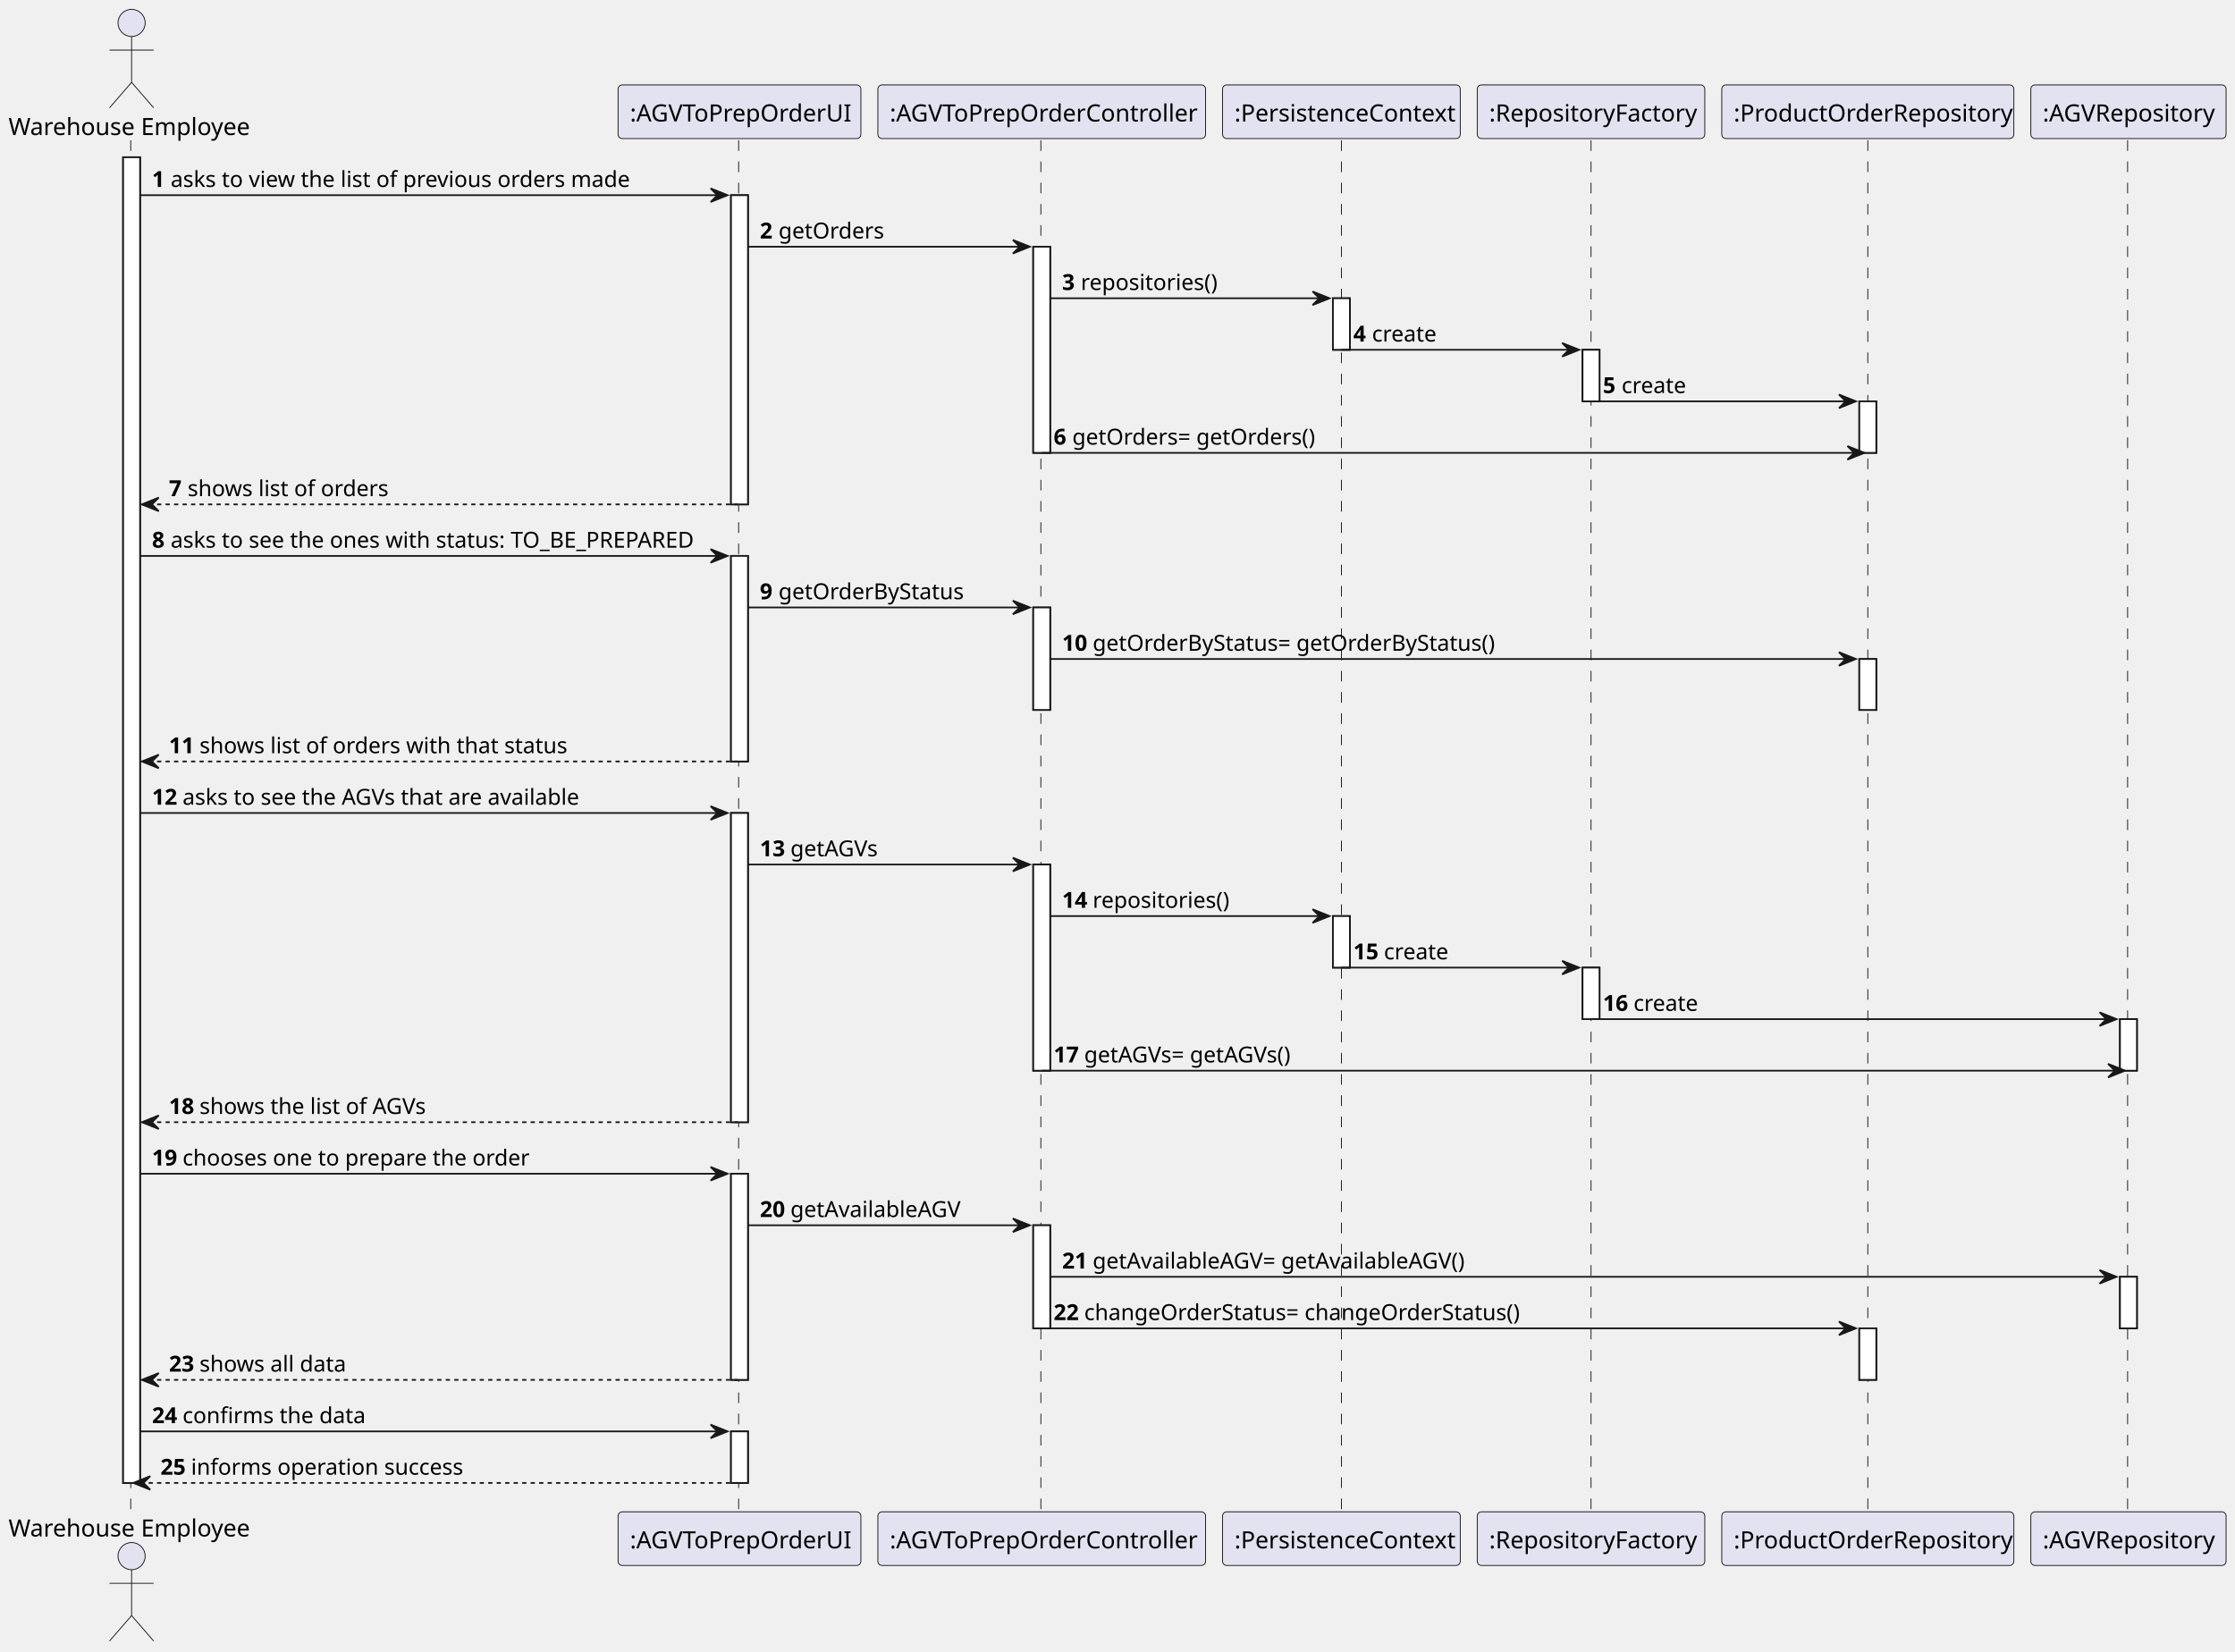
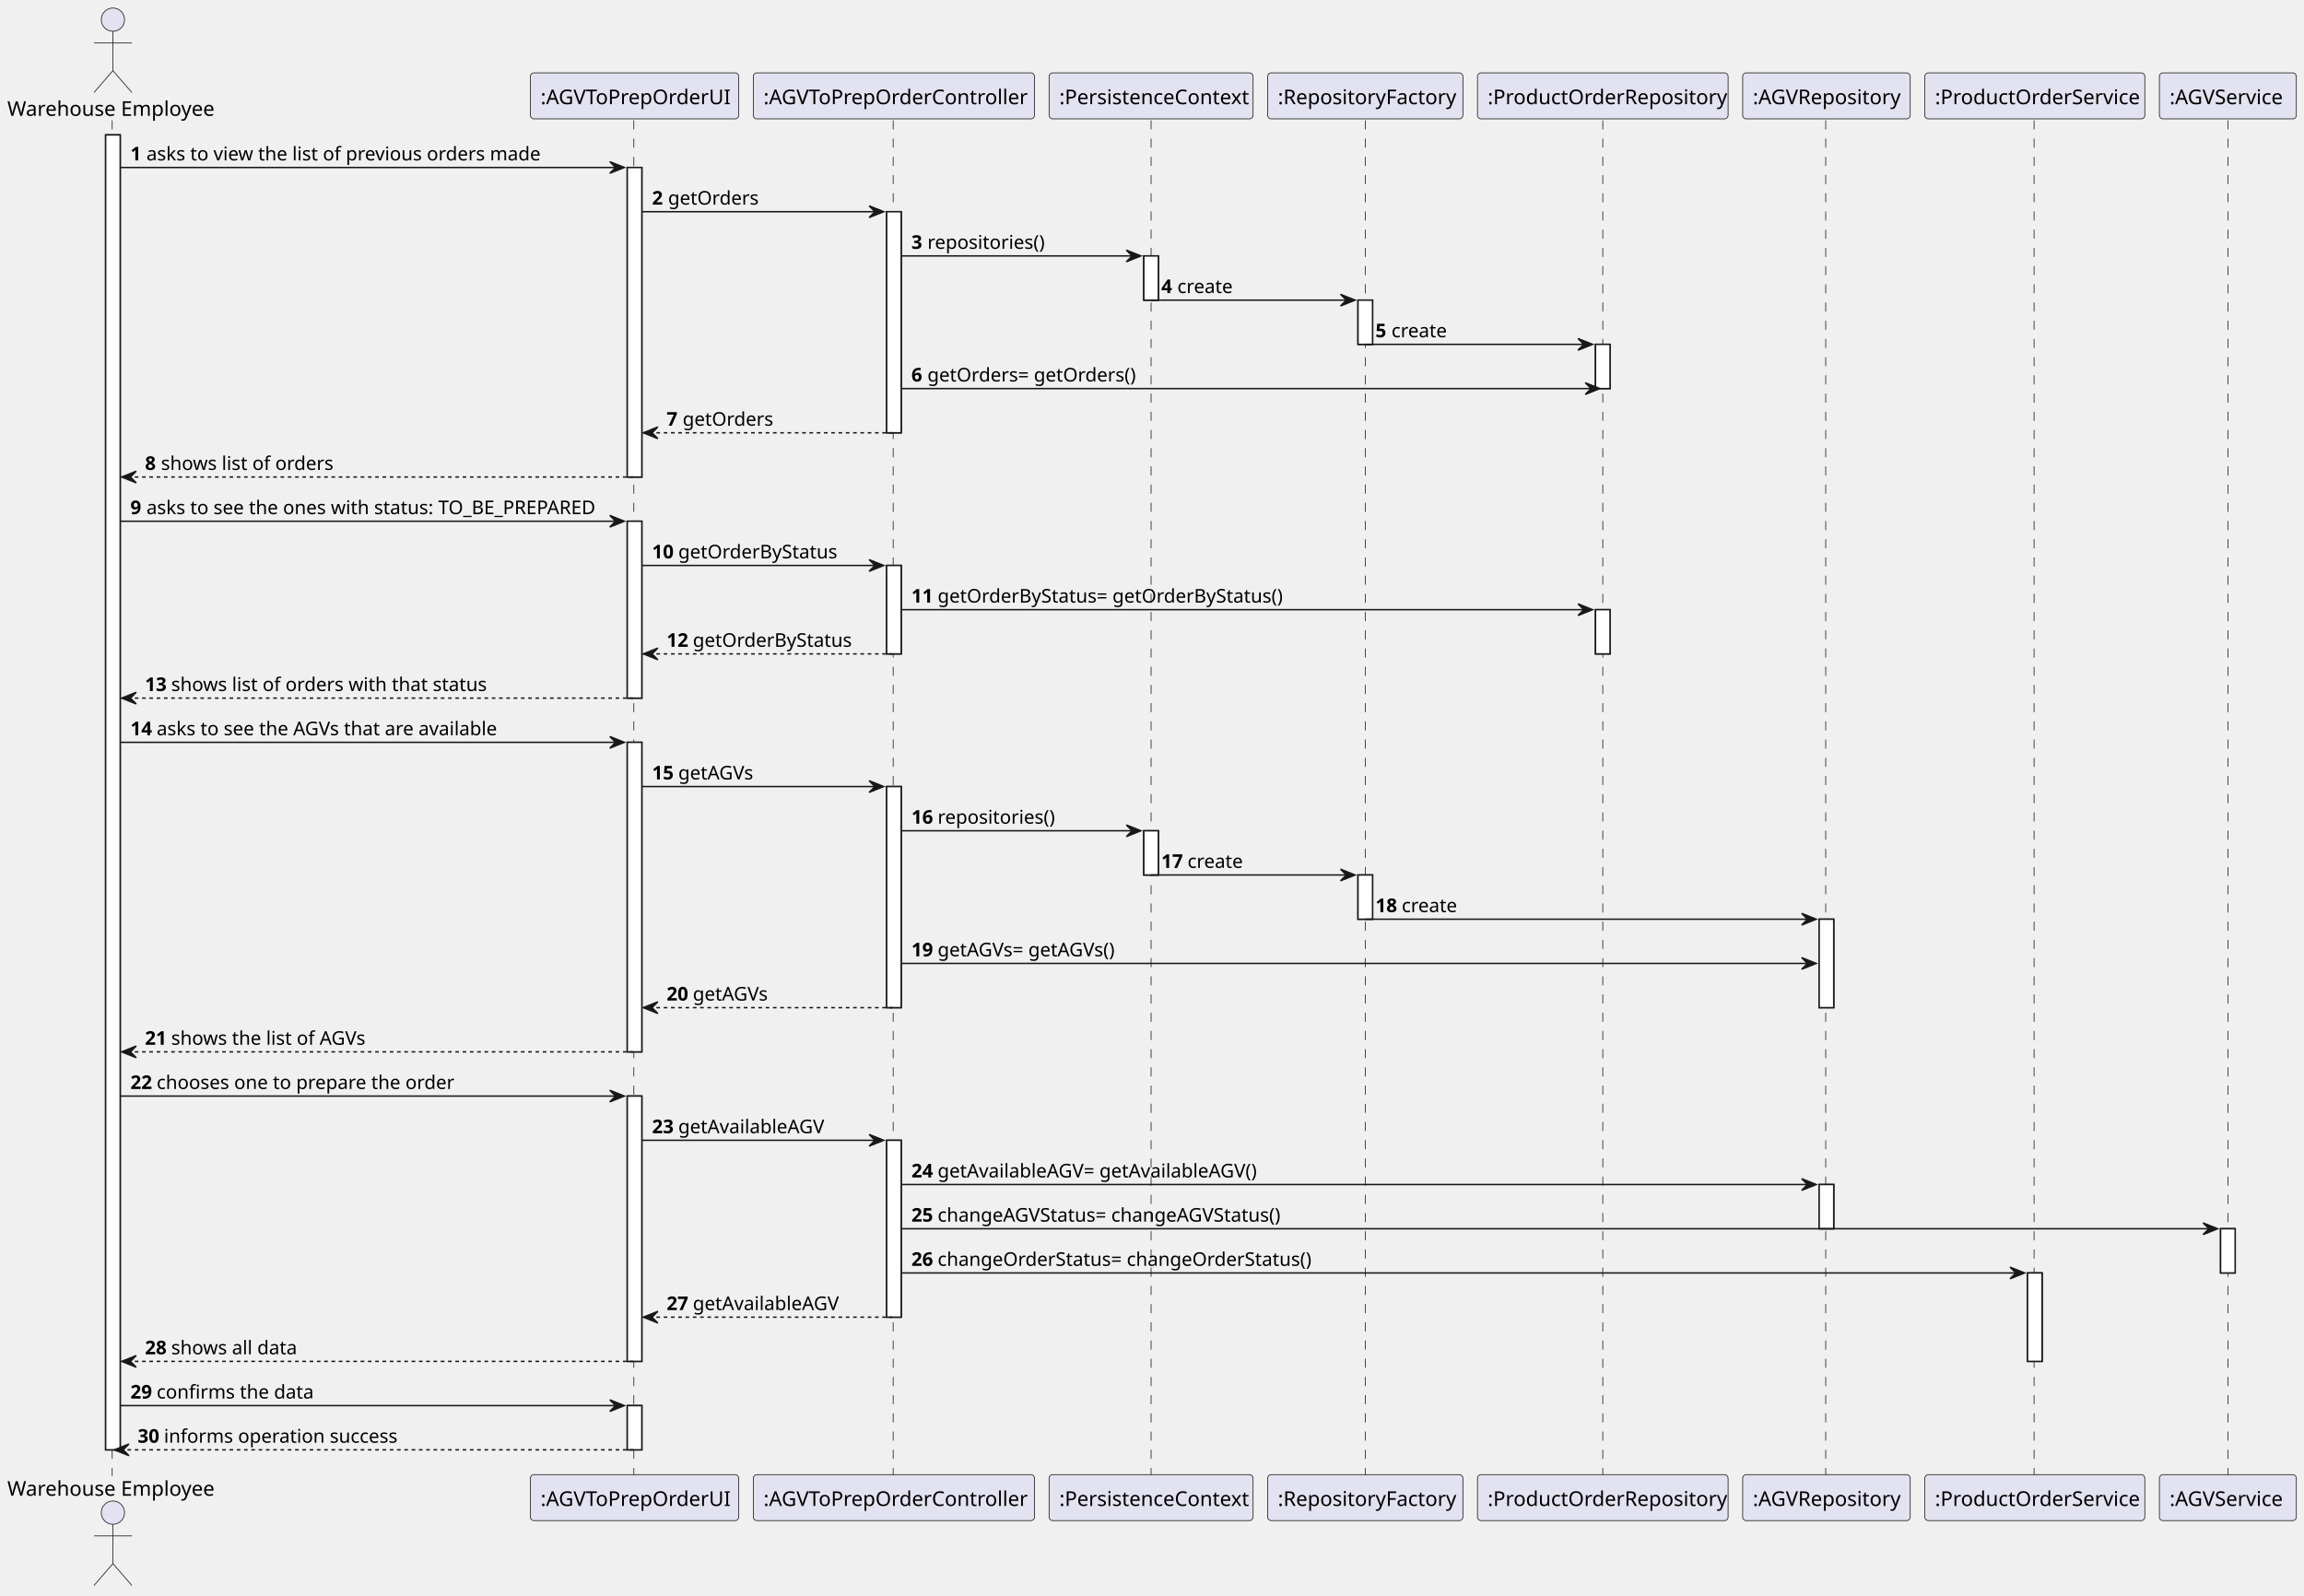
- <svg xmlns="http://www.w3.org/2000/svg" contentStyleType="text/css" height="778.4px" preserveAspectRatio="none" style="width:1053px;height:778px;background:#FFFFFF;" version="1.1" viewBox="0 0 1053 778" width="1053.6px" zoomAndPan="magnify">
+ <svg xmlns="http://www.w3.org/2000/svg" contentStyleType="text/css" height="876px" preserveAspectRatio="none" style="width:1265px;height:876px;background:#FFFFFF;" version="1.1" viewBox="0 0 1265 876" width="1265.6px" zoomAndPan="magnify">
  <defs />
  <g>
-     <rect fill="#FFFFFF" height="624.631" style="stroke:#181818;stroke-width:0.8;" width="8" x="58" y="74.088" />
-     <rect fill="#FFFFFF" height="145.688" style="stroke:#181818;stroke-width:0.8;" width="8" x="344.4" y="91.969" />
-     <rect fill="#FFFFFF" height="96.844" style="stroke:#181818;stroke-width:0.8;" width="8" x="344.4" y="261.938" />
-     <rect fill="#FFFFFF" height="145.688" style="stroke:#181818;stroke-width:0.8;" width="8" x="344.4" y="383.062" />
-     <rect fill="#FFFFFF" height="97.125" style="stroke:#181818;stroke-width:0.8;" width="8" x="344.4" y="553.031" />
-     <rect fill="#FFFFFF" height="24.281" style="stroke:#181818;stroke-width:0.8;" width="8" x="344.4" y="674.438" />
-     <rect fill="#FFFFFF" height="97.125" style="stroke:#181818;stroke-width:0.8;" width="8" x="486.8" y="116.25" />
-     <rect fill="#FFFFFF" height="48.281" style="stroke:#181818;stroke-width:0.8;" width="8" x="486.8" y="286.219" />
-     <rect fill="#FFFFFF" height="97.125" style="stroke:#181818;stroke-width:0.8;" width="8" x="486.8" y="407.344" />
-     <rect fill="#FFFFFF" height="48.562" style="stroke:#181818;stroke-width:0.8;" width="8" x="486.8" y="577.312" />
+     <rect fill="#FFFFFF" height="722.038" style="stroke:#181818;stroke-width:0.8;" width="8" x="58" y="74.088" />
+     <rect fill="#FFFFFF" height="169.969" style="stroke:#181818;stroke-width:0.8;" width="8" x="344.4" y="91.969" />
+     <rect fill="#FFFFFF" height="97.125" style="stroke:#181818;stroke-width:0.8;" width="8" x="344.4" y="286.219" />
+     <rect fill="#FFFFFF" height="169.969" style="stroke:#181818;stroke-width:0.8;" width="8" x="344.4" y="407.625" />
+     <rect fill="#FFFFFF" height="145.688" style="stroke:#181818;stroke-width:0.8;" width="8" x="344.4" y="601.875" />
+     <rect fill="#FFFFFF" height="24.281" style="stroke:#181818;stroke-width:0.8;" width="8" x="344.4" y="771.844" />
+     <rect fill="#FFFFFF" height="121.406" style="stroke:#181818;stroke-width:0.8;" width="8" x="486.8" y="116.25" />
+     <rect fill="#FFFFFF" height="48.562" style="stroke:#181818;stroke-width:0.8;" width="8" x="486.8" y="310.5" />
+     <rect fill="#FFFFFF" height="121.406" style="stroke:#181818;stroke-width:0.8;" width="8" x="486.8" y="431.906" />
+     <rect fill="#FFFFFF" height="97.125" style="stroke:#181818;stroke-width:0.8;" width="8" x="486.8" y="626.156" />
    <rect fill="#FFFFFF" height="24.281" style="stroke:#181818;stroke-width:0.8;" width="8" x="628" y="140.531" />
-     <rect fill="#FFFFFF" height="24.281" style="stroke:#181818;stroke-width:0.8;" width="8" x="628" y="431.625" />
+     <rect fill="#FFFFFF" height="24.281" style="stroke:#181818;stroke-width:0.8;" width="8" x="628" y="456.188" />
    <rect fill="#FFFFFF" height="24.281" style="stroke:#181818;stroke-width:0.8;" width="8" x="745.6" y="164.812" />
-     <rect fill="#FFFFFF" height="24.281" style="stroke:#181818;stroke-width:0.8;" width="8" x="745.6" y="455.906" />
+     <rect fill="#FFFFFF" height="24.281" style="stroke:#181818;stroke-width:0.8;" width="8" x="745.6" y="480.469" />
    <rect fill="#FFFFFF" height="24.281" style="stroke:#181818;stroke-width:0.8;" width="8" x="876" y="189.094" />
-     <rect fill="#FFFFFF" height="24" style="stroke:#181818;stroke-width:0.8;" width="8" x="876" y="310.5" />
-     <rect fill="#FFFFFF" height="24.281" style="stroke:#181818;stroke-width:0.8;" width="8" x="876" y="625.875" />
-     <rect fill="#FFFFFF" height="24.281" style="stroke:#181818;stroke-width:0.8;" width="8" x="998.8" y="480.188" />
-     <rect fill="#FFFFFF" height="24.281" style="stroke:#181818;stroke-width:0.8;" width="8" x="998.8" y="601.594" />
-     <line style="stroke:#181818;stroke-width:0.4;stroke-dasharray:5.0,5.0;" x1="61.6" x2="61.6" y1="66.088" y2="713.119" />
-     <line style="stroke:#181818;stroke-width:0.4;stroke-dasharray:5.0,5.0;" x1="348" x2="348" y1="66.088" y2="713.119" />
-     <line style="stroke:#181818;stroke-width:0.4;stroke-dasharray:5.0,5.0;" x1="490.4" x2="490.4" y1="66.088" y2="713.119" />
-     <line style="stroke:#181818;stroke-width:0.4;stroke-dasharray:5.0,5.0;" x1="632" x2="632" y1="66.088" y2="713.119" />
-     <line style="stroke:#181818;stroke-width:0.4;stroke-dasharray:5.0,5.0;" x1="749.6" x2="749.6" y1="66.088" y2="713.119" />
-     <line style="stroke:#181818;stroke-width:0.4;stroke-dasharray:5.0,5.0;" x1="880" x2="880" y1="66.088" y2="713.119" />
-     <line style="stroke:#181818;stroke-width:0.4;stroke-dasharray:5.0,5.0;" x1="1002.4" x2="1002.4" y1="66.088" y2="713.119" />
+     <rect fill="#FFFFFF" height="24.281" style="stroke:#181818;stroke-width:0.8;" width="8" x="876" y="334.781" />
+     <rect fill="#FFFFFF" height="48.562" style="stroke:#181818;stroke-width:0.8;" width="8" x="998.8" y="504.75" />
+     <rect fill="#FFFFFF" height="24.281" style="stroke:#181818;stroke-width:0.8;" width="8" x="998.8" y="650.438" />
+     <rect fill="#FFFFFF" height="48.562" style="stroke:#181818;stroke-width:0.8;" width="8" x="1113.2" y="699" />
+     <rect fill="#FFFFFF" height="24.281" style="stroke:#181818;stroke-width:0.8;" width="8" x="1219.2" y="674.719" />
+     <line style="stroke:#181818;stroke-width:0.4;stroke-dasharray:5.0,5.0;" x1="61.6" x2="61.6" y1="66.088" y2="810.525" />
+     <line style="stroke:#181818;stroke-width:0.4;stroke-dasharray:5.0,5.0;" x1="348" x2="348" y1="66.088" y2="810.525" />
+     <line style="stroke:#181818;stroke-width:0.4;stroke-dasharray:5.0,5.0;" x1="490.4" x2="490.4" y1="66.088" y2="810.525" />
+     <line style="stroke:#181818;stroke-width:0.4;stroke-dasharray:5.0,5.0;" x1="632" x2="632" y1="66.088" y2="810.525" />
+     <line style="stroke:#181818;stroke-width:0.4;stroke-dasharray:5.0,5.0;" x1="749.6" x2="749.6" y1="66.088" y2="810.525" />
+     <line style="stroke:#181818;stroke-width:0.4;stroke-dasharray:5.0,5.0;" x1="880" x2="880" y1="66.088" y2="810.525" />
+     <line style="stroke:#181818;stroke-width:0.4;stroke-dasharray:5.0,5.0;" x1="1002.4" x2="1002.4" y1="66.088" y2="810.525" />
+     <line style="stroke:#181818;stroke-width:0.4;stroke-dasharray:5.0,5.0;" x1="1116.8" x2="1116.8" y1="66.088" y2="810.525" />
+     <line style="stroke:#181818;stroke-width:0.4;stroke-dasharray:5.0,5.0;" x1="1223.2" x2="1223.2" y1="66.088" y2="810.525" />
    <text fill="#000000" font-family="sans-serif" font-size="11.2" lengthAdjust="spacing" textLength="111.2" x="4" y="63.627">Warehouse Employee</text>
    <ellipse cx="62" cy="10.8" fill="#E2E2F0" rx="6.4" ry="6.4" style="stroke:#181818;stroke-width:0.4;" />
    <path d="M62,17.2 L62,38.8 M51.6,23.6 L72.4,23.6 M62,38.8 L51.6,50.8 M62,38.8 L72.4,50.8 " fill="none" style="stroke:#181818;stroke-width:0.4;" />
-     <text fill="#000000" font-family="sans-serif" font-size="11.2" lengthAdjust="spacing" textLength="111.2" x="4" y="723.945">Warehouse Employee</text>
-     <ellipse cx="62" cy="733.206" fill="#E2E2F0" rx="6.4" ry="6.4" style="stroke:#181818;stroke-width:0.4;" />
-     <path d="M62,739.606 L62,761.206 M51.6,746.006 L72.4,746.006 M62,761.206 L51.6,773.206 M62,761.206 L72.4,773.206 " fill="none" style="stroke:#181818;stroke-width:0.4;" />
+     <text fill="#000000" font-family="sans-serif" font-size="11.2" lengthAdjust="spacing" textLength="111.2" x="4" y="821.352">Warehouse Employee</text>
+     <ellipse cx="62" cy="830.612" fill="#E2E2F0" rx="6.4" ry="6.4" style="stroke:#181818;stroke-width:0.4;" />
+     <path d="M62,837.013 L62,858.612 M51.6,843.413 L72.4,843.413 M62,858.612 L51.6,870.612 M62,858.612 L72.4,870.612 " fill="none" style="stroke:#181818;stroke-width:0.4;" />
    <rect fill="#E2E2F0" height="25.288" rx="2" ry="2" style="stroke:#181818;stroke-width:0.4;" width="114.4" x="291.2" y="40" />
    <text fill="#000000" font-family="sans-serif" font-size="11.2" lengthAdjust="spacing" textLength="103.2" x="296.8" y="57.227">:AGVToPrepOrderUI</text>
-     <rect fill="#E2E2F0" height="25.288" rx="2" ry="2" style="stroke:#181818;stroke-width:0.4;" width="114.4" x="291.2" y="712.319" />
-     <text fill="#000000" font-family="sans-serif" font-size="11.2" lengthAdjust="spacing" textLength="103.2" x="296.8" y="729.545">:AGVToPrepOrderUI</text>
+     <rect fill="#E2E2F0" height="25.288" rx="2" ry="2" style="stroke:#181818;stroke-width:0.4;" width="114.4" x="291.2" y="809.725" />
+     <text fill="#000000" font-family="sans-serif" font-size="11.2" lengthAdjust="spacing" textLength="103.2" x="296.8" y="826.952">:AGVToPrepOrderUI</text>
    <rect fill="#E2E2F0" height="25.288" rx="2" ry="2" style="stroke:#181818;stroke-width:0.4;" width="154.4" x="413.6" y="40" />
    <text fill="#000000" font-family="sans-serif" font-size="11.2" lengthAdjust="spacing" textLength="143.2" x="419.2" y="57.227">:AGVToPrepOrderController</text>
-     <rect fill="#E2E2F0" height="25.288" rx="2" ry="2" style="stroke:#181818;stroke-width:0.4;" width="154.4" x="413.6" y="712.319" />
-     <text fill="#000000" font-family="sans-serif" font-size="11.2" lengthAdjust="spacing" textLength="143.2" x="419.2" y="729.545">:AGVToPrepOrderController</text>
+     <rect fill="#E2E2F0" height="25.288" rx="2" ry="2" style="stroke:#181818;stroke-width:0.4;" width="154.4" x="413.6" y="809.725" />
+     <text fill="#000000" font-family="sans-serif" font-size="11.2" lengthAdjust="spacing" textLength="143.2" x="419.2" y="826.952">:AGVToPrepOrderController</text>
    <rect fill="#E2E2F0" height="25.288" rx="2" ry="2" style="stroke:#181818;stroke-width:0.4;" width="112" x="576" y="40" />
    <text fill="#000000" font-family="sans-serif" font-size="11.2" lengthAdjust="spacing" textLength="100.8" x="581.6" y="57.227">:PersistenceContext</text>
-     <rect fill="#E2E2F0" height="25.288" rx="2" ry="2" style="stroke:#181818;stroke-width:0.4;" width="112" x="576" y="712.319" />
-     <text fill="#000000" font-family="sans-serif" font-size="11.2" lengthAdjust="spacing" textLength="100.8" x="581.6" y="729.545">:PersistenceContext</text>
+     <rect fill="#E2E2F0" height="25.288" rx="2" ry="2" style="stroke:#181818;stroke-width:0.4;" width="112" x="576" y="809.725" />
+     <text fill="#000000" font-family="sans-serif" font-size="11.2" lengthAdjust="spacing" textLength="100.8" x="581.6" y="826.952">:PersistenceContext</text>
    <rect fill="#E2E2F0" height="25.288" rx="2" ry="2" style="stroke:#181818;stroke-width:0.4;" width="107.2" x="696" y="40" />
    <text fill="#000000" font-family="sans-serif" font-size="11.2" lengthAdjust="spacing" textLength="96" x="701.6" y="57.227">:RepositoryFactory</text>
-     <rect fill="#E2E2F0" height="25.288" rx="2" ry="2" style="stroke:#181818;stroke-width:0.4;" width="107.2" x="696" y="712.319" />
-     <text fill="#000000" font-family="sans-serif" font-size="11.2" lengthAdjust="spacing" textLength="96" x="701.6" y="729.545">:RepositoryFactory</text>
+     <rect fill="#E2E2F0" height="25.288" rx="2" ry="2" style="stroke:#181818;stroke-width:0.4;" width="107.2" x="696" y="809.725" />
+     <text fill="#000000" font-family="sans-serif" font-size="11.2" lengthAdjust="spacing" textLength="96" x="701.6" y="826.952">:RepositoryFactory</text>
    <rect fill="#E2E2F0" height="25.288" rx="2" ry="2" style="stroke:#181818;stroke-width:0.4;" width="137.6" x="811.2" y="40" />
    <text fill="#000000" font-family="sans-serif" font-size="11.2" lengthAdjust="spacing" textLength="126.4" x="816.8" y="57.227">:ProductOrderRepository</text>
-     <rect fill="#E2E2F0" height="25.288" rx="2" ry="2" style="stroke:#181818;stroke-width:0.4;" width="137.6" x="811.2" y="712.319" />
-     <text fill="#000000" font-family="sans-serif" font-size="11.2" lengthAdjust="spacing" textLength="126.4" x="816.8" y="729.545">:ProductOrderRepository</text>
+     <rect fill="#E2E2F0" height="25.288" rx="2" ry="2" style="stroke:#181818;stroke-width:0.4;" width="137.6" x="811.2" y="809.725" />
+     <text fill="#000000" font-family="sans-serif" font-size="11.2" lengthAdjust="spacing" textLength="126.4" x="816.8" y="826.952">:ProductOrderRepository</text>
    <rect fill="#E2E2F0" height="25.288" rx="2" ry="2" style="stroke:#181818;stroke-width:0.4;" width="92" x="956.8" y="40" />
    <text fill="#000000" font-family="sans-serif" font-size="11.2" lengthAdjust="spacing" textLength="80.8" x="962.4" y="57.227">:AGVRepository</text>
-     <rect fill="#E2E2F0" height="25.288" rx="2" ry="2" style="stroke:#181818;stroke-width:0.4;" width="92" x="956.8" y="712.319" />
-     <text fill="#000000" font-family="sans-serif" font-size="11.2" lengthAdjust="spacing" textLength="80.8" x="962.4" y="729.545">:AGVRepository</text>
-     <rect fill="#FFFFFF" height="624.631" style="stroke:#181818;stroke-width:0.8;" width="8" x="58" y="74.088" />
-     <rect fill="#FFFFFF" height="145.688" style="stroke:#181818;stroke-width:0.8;" width="8" x="344.4" y="91.969" />
-     <rect fill="#FFFFFF" height="96.844" style="stroke:#181818;stroke-width:0.8;" width="8" x="344.4" y="261.938" />
-     <rect fill="#FFFFFF" height="145.688" style="stroke:#181818;stroke-width:0.8;" width="8" x="344.4" y="383.062" />
-     <rect fill="#FFFFFF" height="97.125" style="stroke:#181818;stroke-width:0.8;" width="8" x="344.4" y="553.031" />
-     <rect fill="#FFFFFF" height="24.281" style="stroke:#181818;stroke-width:0.8;" width="8" x="344.4" y="674.438" />
-     <rect fill="#FFFFFF" height="97.125" style="stroke:#181818;stroke-width:0.8;" width="8" x="486.8" y="116.25" />
-     <rect fill="#FFFFFF" height="48.281" style="stroke:#181818;stroke-width:0.8;" width="8" x="486.8" y="286.219" />
-     <rect fill="#FFFFFF" height="97.125" style="stroke:#181818;stroke-width:0.8;" width="8" x="486.8" y="407.344" />
-     <rect fill="#FFFFFF" height="48.562" style="stroke:#181818;stroke-width:0.8;" width="8" x="486.8" y="577.312" />
+     <rect fill="#E2E2F0" height="25.288" rx="2" ry="2" style="stroke:#181818;stroke-width:0.4;" width="92" x="956.8" y="809.725" />
+     <text fill="#000000" font-family="sans-serif" font-size="11.2" lengthAdjust="spacing" textLength="80.8" x="962.4" y="826.952">:AGVRepository</text>
+     <rect fill="#E2E2F0" height="25.288" rx="2" ry="2" style="stroke:#181818;stroke-width:0.4;" width="120.8" x="1056.8" y="40" />
+     <text fill="#000000" font-family="sans-serif" font-size="11.2" lengthAdjust="spacing" textLength="109.6" x="1062.4" y="57.227">:ProductOrderService</text>
+     <rect fill="#E2E2F0" height="25.288" rx="2" ry="2" style="stroke:#181818;stroke-width:0.4;" width="120.8" x="1056.8" y="809.725" />
+     <text fill="#000000" font-family="sans-serif" font-size="11.2" lengthAdjust="spacing" textLength="109.6" x="1062.4" y="826.952">:ProductOrderService</text>
+     <rect fill="#E2E2F0" height="25.288" rx="2" ry="2" style="stroke:#181818;stroke-width:0.4;" width="75.2" x="1185.6" y="40" />
+     <text fill="#000000" font-family="sans-serif" font-size="11.2" lengthAdjust="spacing" textLength="64" x="1191.2" y="57.227">:AGVService</text>
+     <rect fill="#E2E2F0" height="25.288" rx="2" ry="2" style="stroke:#181818;stroke-width:0.4;" width="75.2" x="1185.6" y="809.725" />
+     <text fill="#000000" font-family="sans-serif" font-size="11.2" lengthAdjust="spacing" textLength="64" x="1191.2" y="826.952">:AGVService</text>
+     <rect fill="#FFFFFF" height="722.038" style="stroke:#181818;stroke-width:0.8;" width="8" x="58" y="74.088" />
+     <rect fill="#FFFFFF" height="169.969" style="stroke:#181818;stroke-width:0.8;" width="8" x="344.4" y="91.969" />
+     <rect fill="#FFFFFF" height="97.125" style="stroke:#181818;stroke-width:0.8;" width="8" x="344.4" y="286.219" />
+     <rect fill="#FFFFFF" height="169.969" style="stroke:#181818;stroke-width:0.8;" width="8" x="344.4" y="407.625" />
+     <rect fill="#FFFFFF" height="145.688" style="stroke:#181818;stroke-width:0.8;" width="8" x="344.4" y="601.875" />
+     <rect fill="#FFFFFF" height="24.281" style="stroke:#181818;stroke-width:0.8;" width="8" x="344.4" y="771.844" />
+     <rect fill="#FFFFFF" height="121.406" style="stroke:#181818;stroke-width:0.8;" width="8" x="486.8" y="116.25" />
+     <rect fill="#FFFFFF" height="48.562" style="stroke:#181818;stroke-width:0.8;" width="8" x="486.8" y="310.5" />
+     <rect fill="#FFFFFF" height="121.406" style="stroke:#181818;stroke-width:0.8;" width="8" x="486.8" y="431.906" />
+     <rect fill="#FFFFFF" height="97.125" style="stroke:#181818;stroke-width:0.8;" width="8" x="486.8" y="626.156" />
    <rect fill="#FFFFFF" height="24.281" style="stroke:#181818;stroke-width:0.8;" width="8" x="628" y="140.531" />
-     <rect fill="#FFFFFF" height="24.281" style="stroke:#181818;stroke-width:0.8;" width="8" x="628" y="431.625" />
+     <rect fill="#FFFFFF" height="24.281" style="stroke:#181818;stroke-width:0.8;" width="8" x="628" y="456.188" />
    <rect fill="#FFFFFF" height="24.281" style="stroke:#181818;stroke-width:0.8;" width="8" x="745.6" y="164.812" />
-     <rect fill="#FFFFFF" height="24.281" style="stroke:#181818;stroke-width:0.8;" width="8" x="745.6" y="455.906" />
+     <rect fill="#FFFFFF" height="24.281" style="stroke:#181818;stroke-width:0.8;" width="8" x="745.6" y="480.469" />
    <rect fill="#FFFFFF" height="24.281" style="stroke:#181818;stroke-width:0.8;" width="8" x="876" y="189.094" />
-     <rect fill="#FFFFFF" height="24" style="stroke:#181818;stroke-width:0.8;" width="8" x="876" y="310.5" />
-     <rect fill="#FFFFFF" height="24.281" style="stroke:#181818;stroke-width:0.8;" width="8" x="876" y="625.875" />
-     <rect fill="#FFFFFF" height="24.281" style="stroke:#181818;stroke-width:0.8;" width="8" x="998.8" y="480.188" />
-     <rect fill="#FFFFFF" height="24.281" style="stroke:#181818;stroke-width:0.8;" width="8" x="998.8" y="601.594" />
+     <rect fill="#FFFFFF" height="24.281" style="stroke:#181818;stroke-width:0.8;" width="8" x="876" y="334.781" />
+     <rect fill="#FFFFFF" height="48.562" style="stroke:#181818;stroke-width:0.8;" width="8" x="998.8" y="504.75" />
+     <rect fill="#FFFFFF" height="24.281" style="stroke:#181818;stroke-width:0.8;" width="8" x="998.8" y="650.438" />
+     <rect fill="#FFFFFF" height="48.562" style="stroke:#181818;stroke-width:0.8;" width="8" x="1113.2" y="699" />
+     <rect fill="#FFFFFF" height="24.281" style="stroke:#181818;stroke-width:0.8;" width="8" x="1219.2" y="674.719" />
    <polygon fill="#181818" points="334.8,88.769,342.8,91.969,334.8,95.169,338,91.969" style="stroke:#181818;stroke-width:0.8;" />
    <line style="stroke:#181818;stroke-width:0.8;" x1="66" x2="339.6" y1="91.969" y2="91.969" />
    <text fill="#000000" font-family="sans-serif" font-size="10.4" font-weight="bold" lengthAdjust="spacing" textLength="5.6" x="71.6" y="88.084">1</text>
    <text fill="#000000" font-family="sans-serif" font-size="10.4" lengthAdjust="spacing" textLength="204" x="80.4" y="88.084">asks to view the list of previous orders made</text>
    <polygon fill="#181818" points="477.2,113.05,485.2,116.25,477.2,119.45,480.4,116.25" style="stroke:#181818;stroke-width:0.8;" />
    <line style="stroke:#181818;stroke-width:0.8;" x1="352.4" x2="482" y1="116.25" y2="116.25" />
    <text fill="#000000" font-family="sans-serif" font-size="10.4" font-weight="bold" lengthAdjust="spacing" textLength="5.6" x="358" y="112.365">2</text>
    <text fill="#000000" font-family="sans-serif" font-size="10.4" lengthAdjust="spacing" textLength="45.6" x="366.8" y="112.365">getOrders</text>
    <polygon fill="#181818" points="618.4,137.331,626.4,140.531,618.4,143.731,621.6,140.531" style="stroke:#181818;stroke-width:0.8;" />
    <line style="stroke:#181818;stroke-width:0.8;" x1="494.8" x2="623.2" y1="140.531" y2="140.531" />
    <text fill="#000000" font-family="sans-serif" font-size="10.4" font-weight="bold" lengthAdjust="spacing" textLength="5.6" x="500.4" y="136.646">3</text>
    <text fill="#000000" font-family="sans-serif" font-size="10.4" lengthAdjust="spacing" textLength="60" x="509.2" y="136.646">repositories()</text>
    <polygon fill="#181818" points="736,161.613,744,164.812,736,168.012,739.2,164.812" style="stroke:#181818;stroke-width:0.8;" />
    <line style="stroke:#181818;stroke-width:0.8;" x1="632" x2="740.8" y1="164.812" y2="164.812" />
    <text fill="#000000" font-family="sans-serif" font-size="10.4" font-weight="bold" lengthAdjust="spacing" textLength="5.6" x="637.6" y="160.927">4</text>
    <text fill="#000000" font-family="sans-serif" font-size="10.4" lengthAdjust="spacing" textLength="28.8" x="646.4" y="160.927">create</text>
    <polygon fill="#181818" points="866.4,185.894,874.4,189.094,866.4,192.294,869.6,189.094" style="stroke:#181818;stroke-width:0.8;" />
    <line style="stroke:#181818;stroke-width:0.8;" x1="749.6" x2="871.2" y1="189.094" y2="189.094" />
    <text fill="#000000" font-family="sans-serif" font-size="10.4" font-weight="bold" lengthAdjust="spacing" textLength="5.6" x="755.2" y="185.209">5</text>
    <text fill="#000000" font-family="sans-serif" font-size="10.4" lengthAdjust="spacing" textLength="28.8" x="764" y="185.209">create</text>
    <polygon fill="#181818" points="870.4,210.175,878.4,213.375,870.4,216.575,873.6,213.375" style="stroke:#181818;stroke-width:0.8;" />
-     <line style="stroke:#181818;stroke-width:0.8;" x1="490.8" x2="875.2" y1="213.375" y2="213.375" />
-     <text fill="#000000" font-family="sans-serif" font-size="10.4" font-weight="bold" lengthAdjust="spacing" textLength="5.6" x="496.4" y="209.49">6</text>
-     <text fill="#000000" font-family="sans-serif" font-size="10.4" lengthAdjust="spacing" textLength="107.2" x="505.2" y="209.49">getOrders= getOrders()</text>
-     <polygon fill="#181818" points="74.8,234.456,66.8,237.656,74.8,240.856,71.6,237.656" style="stroke:#181818;stroke-width:0.8;" />
-     <line style="stroke:#181818;stroke-width:0.8;stroke-dasharray:2.0,2.0;" x1="70" x2="347.6" y1="237.656" y2="237.656" />
-     <text fill="#000000" font-family="sans-serif" font-size="10.4" font-weight="bold" lengthAdjust="spacing" textLength="5.6" x="79.6" y="233.771">7</text>
-     <text fill="#000000" font-family="sans-serif" font-size="10.4" lengthAdjust="spacing" textLength="89.6" x="88.4" y="233.771">shows list of orders</text>
-     <polygon fill="#181818" points="334.8,258.738,342.8,261.938,334.8,265.137,338,261.938" style="stroke:#181818;stroke-width:0.8;" />
-     <line style="stroke:#181818;stroke-width:0.8;" x1="66" x2="339.6" y1="261.938" y2="261.938" />
-     <text fill="#000000" font-family="sans-serif" font-size="10.4" font-weight="bold" lengthAdjust="spacing" textLength="5.6" x="71.6" y="258.052">8</text>
-     <text fill="#000000" font-family="sans-serif" font-size="10.4" lengthAdjust="spacing" textLength="254.4" x="80.4" y="258.052">asks to see the ones with status: TO_BE_PREPARED</text>
-     <polygon fill="#181818" points="477.2,283.019,485.2,286.219,477.2,289.419,480.4,286.219" style="stroke:#181818;stroke-width:0.8;" />
-     <line style="stroke:#181818;stroke-width:0.8;" x1="352.4" x2="482" y1="286.219" y2="286.219" />
-     <text fill="#000000" font-family="sans-serif" font-size="10.4" font-weight="bold" lengthAdjust="spacing" textLength="5.6" x="358" y="282.334">9</text>
-     <text fill="#000000" font-family="sans-serif" font-size="10.4" lengthAdjust="spacing" textLength="83.2" x="366.8" y="282.334">getOrderByStatus</text>
-     <polygon fill="#181818" points="866.4,307.3,874.4,310.5,866.4,313.7,869.6,310.5" style="stroke:#181818;stroke-width:0.8;" />
-     <line style="stroke:#181818;stroke-width:0.8;" x1="494.8" x2="871.2" y1="310.5" y2="310.5" />
-     <text fill="#000000" font-family="sans-serif" font-size="10.4" font-weight="bold" lengthAdjust="spacing" textLength="11.2" x="500.4" y="306.615">10</text>
-     <text fill="#000000" font-family="sans-serif" font-size="10.4" lengthAdjust="spacing" textLength="182.4" x="514.8" y="306.615">getOrderByStatus= getOrderByStatus()</text>
-     <polygon fill="#181818" points="74.8,355.581,66.8,358.781,74.8,361.981,71.6,358.781" style="stroke:#181818;stroke-width:0.8;" />
-     <line style="stroke:#181818;stroke-width:0.8;stroke-dasharray:2.0,2.0;" x1="70" x2="347.6" y1="358.781" y2="358.781" />
-     <text fill="#000000" font-family="sans-serif" font-size="10.4" font-weight="bold" lengthAdjust="spacing" textLength="11.2" x="79.6" y="354.896">11</text>
-     <text fill="#000000" font-family="sans-serif" font-size="10.4" lengthAdjust="spacing" textLength="164" x="94" y="354.896">shows list of orders with that status</text>
-     <polygon fill="#181818" points="334.8,379.863,342.8,383.062,334.8,386.262,338,383.062" style="stroke:#181818;stroke-width:0.8;" />
-     <line style="stroke:#181818;stroke-width:0.8;" x1="66" x2="339.6" y1="383.062" y2="383.062" />
-     <text fill="#000000" font-family="sans-serif" font-size="10.4" font-weight="bold" lengthAdjust="spacing" textLength="11.2" x="71.6" y="379.177">12</text>
-     <text fill="#000000" font-family="sans-serif" font-size="10.4" lengthAdjust="spacing" textLength="184" x="86" y="379.177">asks to see the AGVs that are available</text>
-     <polygon fill="#181818" points="477.2,404.144,485.2,407.344,477.2,410.544,480.4,407.344" style="stroke:#181818;stroke-width:0.8;" />
-     <line style="stroke:#181818;stroke-width:0.8;" x1="352.4" x2="482" y1="407.344" y2="407.344" />
-     <text fill="#000000" font-family="sans-serif" font-size="10.4" font-weight="bold" lengthAdjust="spacing" textLength="11.2" x="358" y="403.459">13</text>
-     <text fill="#000000" font-family="sans-serif" font-size="10.4" lengthAdjust="spacing" textLength="42.4" x="372.4" y="403.459">getAGVs</text>
-     <polygon fill="#181818" points="618.4,428.425,626.4,431.625,618.4,434.825,621.6,431.625" style="stroke:#181818;stroke-width:0.8;" />
-     <line style="stroke:#181818;stroke-width:0.8;" x1="494.8" x2="623.2" y1="431.625" y2="431.625" />
-     <text fill="#000000" font-family="sans-serif" font-size="10.4" font-weight="bold" lengthAdjust="spacing" textLength="11.2" x="500.4" y="427.74">14</text>
-     <text fill="#000000" font-family="sans-serif" font-size="10.4" lengthAdjust="spacing" textLength="60" x="514.8" y="427.74">repositories()</text>
-     <polygon fill="#181818" points="736,452.706,744,455.906,736,459.106,739.2,455.906" style="stroke:#181818;stroke-width:0.8;" />
-     <line style="stroke:#181818;stroke-width:0.8;" x1="632" x2="740.8" y1="455.906" y2="455.906" />
-     <text fill="#000000" font-family="sans-serif" font-size="10.4" font-weight="bold" lengthAdjust="spacing" textLength="11.2" x="637.6" y="452.021">15</text>
-     <text fill="#000000" font-family="sans-serif" font-size="10.4" lengthAdjust="spacing" textLength="28.8" x="652" y="452.021">create</text>
-     <polygon fill="#181818" points="989.2,476.988,997.2,480.188,989.2,483.387,992.4,480.188" style="stroke:#181818;stroke-width:0.8;" />
-     <line style="stroke:#181818;stroke-width:0.8;" x1="749.6" x2="994" y1="480.188" y2="480.188" />
-     <text fill="#000000" font-family="sans-serif" font-size="10.4" font-weight="bold" lengthAdjust="spacing" textLength="11.2" x="755.2" y="476.302">16</text>
-     <text fill="#000000" font-family="sans-serif" font-size="10.4" lengthAdjust="spacing" textLength="28.8" x="769.6" y="476.302">create</text>
-     <polygon fill="#181818" points="993.2,501.269,1001.2,504.469,993.2,507.669,996.4,504.469" style="stroke:#181818;stroke-width:0.8;" />
-     <line style="stroke:#181818;stroke-width:0.8;" x1="490.8" x2="998" y1="504.469" y2="504.469" />
-     <text fill="#000000" font-family="sans-serif" font-size="10.4" font-weight="bold" lengthAdjust="spacing" textLength="11.2" x="496.4" y="500.584">17</text>
-     <text fill="#000000" font-family="sans-serif" font-size="10.4" lengthAdjust="spacing" textLength="100.8" x="510.8" y="500.584">getAGVs= getAGVs()</text>
-     <polygon fill="#181818" points="74.8,525.55,66.8,528.75,74.8,531.95,71.6,528.75" style="stroke:#181818;stroke-width:0.8;" />
-     <line style="stroke:#181818;stroke-width:0.8;stroke-dasharray:2.0,2.0;" x1="70" x2="347.6" y1="528.75" y2="528.75" />
-     <text fill="#000000" font-family="sans-serif" font-size="10.4" font-weight="bold" lengthAdjust="spacing" textLength="11.2" x="79.6" y="524.865">18</text>
-     <text fill="#000000" font-family="sans-serif" font-size="10.4" lengthAdjust="spacing" textLength="106.4" x="94" y="524.865">shows the list of AGVs</text>
-     <polygon fill="#181818" points="334.8,549.831,342.8,553.031,334.8,556.231,338,553.031" style="stroke:#181818;stroke-width:0.8;" />
-     <line style="stroke:#181818;stroke-width:0.8;" x1="66" x2="339.6" y1="553.031" y2="553.031" />
-     <text fill="#000000" font-family="sans-serif" font-size="10.4" font-weight="bold" lengthAdjust="spacing" textLength="11.2" x="71.6" y="549.146">19</text>
-     <text fill="#000000" font-family="sans-serif" font-size="10.4" lengthAdjust="spacing" textLength="152.8" x="86" y="549.146">chooses one to prepare the order</text>
-     <polygon fill="#181818" points="477.2,574.112,485.2,577.312,477.2,580.513,480.4,577.312" style="stroke:#181818;stroke-width:0.8;" />
-     <line style="stroke:#181818;stroke-width:0.8;" x1="352.4" x2="482" y1="577.312" y2="577.312" />
-     <text fill="#000000" font-family="sans-serif" font-size="10.4" font-weight="bold" lengthAdjust="spacing" textLength="11.2" x="358" y="573.427">20</text>
-     <text fill="#000000" font-family="sans-serif" font-size="10.4" lengthAdjust="spacing" textLength="77.6" x="372.4" y="573.427">getAvailableAGV</text>
-     <polygon fill="#181818" points="989.2,598.394,997.2,601.594,989.2,604.794,992.4,601.594" style="stroke:#181818;stroke-width:0.8;" />
-     <line style="stroke:#181818;stroke-width:0.8;" x1="494.8" x2="994" y1="601.594" y2="601.594" />
-     <text fill="#000000" font-family="sans-serif" font-size="10.4" font-weight="bold" lengthAdjust="spacing" textLength="11.2" x="500.4" y="597.709">21</text>
-     <text fill="#000000" font-family="sans-serif" font-size="10.4" lengthAdjust="spacing" textLength="171.2" x="514.8" y="597.709">getAvailableAGV= getAvailableAGV()</text>
-     <polygon fill="#181818" points="866.4,622.675,874.4,625.875,866.4,629.075,869.6,625.875" style="stroke:#181818;stroke-width:0.8;" />
-     <line style="stroke:#181818;stroke-width:0.8;" x1="490.8" x2="871.2" y1="625.875" y2="625.875" />
-     <text fill="#000000" font-family="sans-serif" font-size="10.4" font-weight="bold" lengthAdjust="spacing" textLength="11.2" x="496.4" y="621.99">22</text>
-     <text fill="#000000" font-family="sans-serif" font-size="10.4" lengthAdjust="spacing" textLength="195.2" x="510.8" y="621.99">changeOrderStatus= changeOrderStatus()</text>
-     <polygon fill="#181818" points="74.8,646.956,66.8,650.156,74.8,653.356,71.6,650.156" style="stroke:#181818;stroke-width:0.8;" />
-     <line style="stroke:#181818;stroke-width:0.8;stroke-dasharray:2.0,2.0;" x1="70" x2="347.6" y1="650.156" y2="650.156" />
-     <text fill="#000000" font-family="sans-serif" font-size="10.4" font-weight="bold" lengthAdjust="spacing" textLength="11.2" x="79.6" y="646.271">23</text>
-     <text fill="#000000" font-family="sans-serif" font-size="10.4" lengthAdjust="spacing" textLength="66.4" x="94" y="646.271">shows all data</text>
-     <polygon fill="#181818" points="334.8,671.237,342.8,674.438,334.8,677.638,338,674.438" style="stroke:#181818;stroke-width:0.8;" />
-     <line style="stroke:#181818;stroke-width:0.8;" x1="66" x2="339.6" y1="674.438" y2="674.438" />
-     <text fill="#000000" font-family="sans-serif" font-size="10.4" font-weight="bold" lengthAdjust="spacing" textLength="11.2" x="71.6" y="670.552">24</text>
-     <text fill="#000000" font-family="sans-serif" font-size="10.4" lengthAdjust="spacing" textLength="80" x="86" y="670.552">confirms the data</text>
-     <polygon fill="#181818" points="70.8,695.519,62.8,698.719,70.8,701.919,67.6,698.719" style="stroke:#181818;stroke-width:0.8;" />
-     <line style="stroke:#181818;stroke-width:0.8;stroke-dasharray:2.0,2.0;" x1="66" x2="347.6" y1="698.719" y2="698.719" />
-     <text fill="#000000" font-family="sans-serif" font-size="10.4" font-weight="bold" lengthAdjust="spacing" textLength="11.2" x="75.6" y="694.834">25</text>
-     <text fill="#000000" font-family="sans-serif" font-size="10.4" lengthAdjust="spacing" textLength="121.6" x="90" y="694.834">informs operation success</text>
+     <line style="stroke:#181818;stroke-width:0.8;" x1="494.8" x2="875.2" y1="213.375" y2="213.375" />
+     <text fill="#000000" font-family="sans-serif" font-size="10.4" font-weight="bold" lengthAdjust="spacing" textLength="5.6" x="500.4" y="209.49">6</text>
+     <text fill="#000000" font-family="sans-serif" font-size="10.4" lengthAdjust="spacing" textLength="107.2" x="509.2" y="209.49">getOrders= getOrders()</text>
+     <polygon fill="#181818" points="361.2,234.456,353.2,237.656,361.2,240.856,358,237.656" style="stroke:#181818;stroke-width:0.8;" />
+     <line style="stroke:#181818;stroke-width:0.8;stroke-dasharray:2.0,2.0;" x1="356.4" x2="490" y1="237.656" y2="237.656" />
+     <text fill="#000000" font-family="sans-serif" font-size="10.4" font-weight="bold" lengthAdjust="spacing" textLength="5.6" x="366" y="233.771">7</text>
+     <text fill="#000000" font-family="sans-serif" font-size="10.4" lengthAdjust="spacing" textLength="45.6" x="374.8" y="233.771">getOrders</text>
+     <polygon fill="#181818" points="74.8,258.738,66.8,261.938,74.8,265.137,71.6,261.938" style="stroke:#181818;stroke-width:0.8;" />
+     <line style="stroke:#181818;stroke-width:0.8;stroke-dasharray:2.0,2.0;" x1="70" x2="347.6" y1="261.938" y2="261.938" />
+     <text fill="#000000" font-family="sans-serif" font-size="10.4" font-weight="bold" lengthAdjust="spacing" textLength="5.6" x="79.6" y="258.052">8</text>
+     <text fill="#000000" font-family="sans-serif" font-size="10.4" lengthAdjust="spacing" textLength="89.6" x="88.4" y="258.052">shows list of orders</text>
+     <polygon fill="#181818" points="334.8,283.019,342.8,286.219,334.8,289.419,338,286.219" style="stroke:#181818;stroke-width:0.8;" />
+     <line style="stroke:#181818;stroke-width:0.8;" x1="66" x2="339.6" y1="286.219" y2="286.219" />
+     <text fill="#000000" font-family="sans-serif" font-size="10.4" font-weight="bold" lengthAdjust="spacing" textLength="5.6" x="71.6" y="282.334">9</text>
+     <text fill="#000000" font-family="sans-serif" font-size="10.4" lengthAdjust="spacing" textLength="254.4" x="80.4" y="282.334">asks to see the ones with status: TO_BE_PREPARED</text>
+     <polygon fill="#181818" points="477.2,307.3,485.2,310.5,477.2,313.7,480.4,310.5" style="stroke:#181818;stroke-width:0.8;" />
+     <line style="stroke:#181818;stroke-width:0.8;" x1="352.4" x2="482" y1="310.5" y2="310.5" />
+     <text fill="#000000" font-family="sans-serif" font-size="10.4" font-weight="bold" lengthAdjust="spacing" textLength="11.2" x="358" y="306.615">10</text>
+     <text fill="#000000" font-family="sans-serif" font-size="10.4" lengthAdjust="spacing" textLength="83.2" x="372.4" y="306.615">getOrderByStatus</text>
+     <polygon fill="#181818" points="866.4,331.581,874.4,334.781,866.4,337.981,869.6,334.781" style="stroke:#181818;stroke-width:0.8;" />
+     <line style="stroke:#181818;stroke-width:0.8;" x1="494.8" x2="871.2" y1="334.781" y2="334.781" />
+     <text fill="#000000" font-family="sans-serif" font-size="10.4" font-weight="bold" lengthAdjust="spacing" textLength="11.2" x="500.4" y="330.896">11</text>
+     <text fill="#000000" font-family="sans-serif" font-size="10.4" lengthAdjust="spacing" textLength="182.4" x="514.8" y="330.896">getOrderByStatus= getOrderByStatus()</text>
+     <polygon fill="#181818" points="361.2,355.863,353.2,359.062,361.2,362.262,358,359.062" style="stroke:#181818;stroke-width:0.8;" />
+     <line style="stroke:#181818;stroke-width:0.8;stroke-dasharray:2.0,2.0;" x1="356.4" x2="490" y1="359.062" y2="359.062" />
+     <text fill="#000000" font-family="sans-serif" font-size="10.4" font-weight="bold" lengthAdjust="spacing" textLength="11.2" x="366" y="355.177">12</text>
+     <text fill="#000000" font-family="sans-serif" font-size="10.4" lengthAdjust="spacing" textLength="83.2" x="380.4" y="355.177">getOrderByStatus</text>
+     <polygon fill="#181818" points="74.8,380.144,66.8,383.344,74.8,386.544,71.6,383.344" style="stroke:#181818;stroke-width:0.8;" />
+     <line style="stroke:#181818;stroke-width:0.8;stroke-dasharray:2.0,2.0;" x1="70" x2="347.6" y1="383.344" y2="383.344" />
+     <text fill="#000000" font-family="sans-serif" font-size="10.4" font-weight="bold" lengthAdjust="spacing" textLength="11.2" x="79.6" y="379.459">13</text>
+     <text fill="#000000" font-family="sans-serif" font-size="10.4" lengthAdjust="spacing" textLength="164" x="94" y="379.459">shows list of orders with that status</text>
+     <polygon fill="#181818" points="334.8,404.425,342.8,407.625,334.8,410.825,338,407.625" style="stroke:#181818;stroke-width:0.8;" />
+     <line style="stroke:#181818;stroke-width:0.8;" x1="66" x2="339.6" y1="407.625" y2="407.625" />
+     <text fill="#000000" font-family="sans-serif" font-size="10.4" font-weight="bold" lengthAdjust="spacing" textLength="11.2" x="71.6" y="403.74">14</text>
+     <text fill="#000000" font-family="sans-serif" font-size="10.4" lengthAdjust="spacing" textLength="184" x="86" y="403.74">asks to see the AGVs that are available</text>
+     <polygon fill="#181818" points="477.2,428.706,485.2,431.906,477.2,435.106,480.4,431.906" style="stroke:#181818;stroke-width:0.8;" />
+     <line style="stroke:#181818;stroke-width:0.8;" x1="352.4" x2="482" y1="431.906" y2="431.906" />
+     <text fill="#000000" font-family="sans-serif" font-size="10.4" font-weight="bold" lengthAdjust="spacing" textLength="11.2" x="358" y="428.021">15</text>
+     <text fill="#000000" font-family="sans-serif" font-size="10.4" lengthAdjust="spacing" textLength="42.4" x="372.4" y="428.021">getAGVs</text>
+     <polygon fill="#181818" points="618.4,452.988,626.4,456.188,618.4,459.387,621.6,456.188" style="stroke:#181818;stroke-width:0.8;" />
+     <line style="stroke:#181818;stroke-width:0.8;" x1="494.8" x2="623.2" y1="456.188" y2="456.188" />
+     <text fill="#000000" font-family="sans-serif" font-size="10.4" font-weight="bold" lengthAdjust="spacing" textLength="11.2" x="500.4" y="452.302">16</text>
+     <text fill="#000000" font-family="sans-serif" font-size="10.4" lengthAdjust="spacing" textLength="60" x="514.8" y="452.302">repositories()</text>
+     <polygon fill="#181818" points="736,477.269,744,480.469,736,483.669,739.2,480.469" style="stroke:#181818;stroke-width:0.8;" />
+     <line style="stroke:#181818;stroke-width:0.8;" x1="632" x2="740.8" y1="480.469" y2="480.469" />
+     <text fill="#000000" font-family="sans-serif" font-size="10.4" font-weight="bold" lengthAdjust="spacing" textLength="11.2" x="637.6" y="476.584">17</text>
+     <text fill="#000000" font-family="sans-serif" font-size="10.4" lengthAdjust="spacing" textLength="28.8" x="652" y="476.584">create</text>
+     <polygon fill="#181818" points="989.2,501.55,997.2,504.75,989.2,507.95,992.4,504.75" style="stroke:#181818;stroke-width:0.8;" />
+     <line style="stroke:#181818;stroke-width:0.8;" x1="749.6" x2="994" y1="504.75" y2="504.75" />
+     <text fill="#000000" font-family="sans-serif" font-size="10.4" font-weight="bold" lengthAdjust="spacing" textLength="11.2" x="755.2" y="500.865">18</text>
+     <text fill="#000000" font-family="sans-serif" font-size="10.4" lengthAdjust="spacing" textLength="28.8" x="769.6" y="500.865">create</text>
+     <polygon fill="#181818" points="989.2,525.831,997.2,529.031,989.2,532.231,992.4,529.031" style="stroke:#181818;stroke-width:0.8;" />
+     <line style="stroke:#181818;stroke-width:0.8;" x1="494.8" x2="994" y1="529.031" y2="529.031" />
+     <text fill="#000000" font-family="sans-serif" font-size="10.4" font-weight="bold" lengthAdjust="spacing" textLength="11.2" x="500.4" y="525.146">19</text>
+     <text fill="#000000" font-family="sans-serif" font-size="10.4" lengthAdjust="spacing" textLength="100.8" x="514.8" y="525.146">getAGVs= getAGVs()</text>
+     <polygon fill="#181818" points="361.2,550.112,353.2,553.312,361.2,556.513,358,553.312" style="stroke:#181818;stroke-width:0.8;" />
+     <line style="stroke:#181818;stroke-width:0.8;stroke-dasharray:2.0,2.0;" x1="356.4" x2="490" y1="553.312" y2="553.312" />
+     <text fill="#000000" font-family="sans-serif" font-size="10.4" font-weight="bold" lengthAdjust="spacing" textLength="11.2" x="366" y="549.427">20</text>
+     <text fill="#000000" font-family="sans-serif" font-size="10.4" lengthAdjust="spacing" textLength="42.4" x="380.4" y="549.427">getAGVs</text>
+     <polygon fill="#181818" points="74.8,574.394,66.8,577.594,74.8,580.794,71.6,577.594" style="stroke:#181818;stroke-width:0.8;" />
+     <line style="stroke:#181818;stroke-width:0.8;stroke-dasharray:2.0,2.0;" x1="70" x2="347.6" y1="577.594" y2="577.594" />
+     <text fill="#000000" font-family="sans-serif" font-size="10.4" font-weight="bold" lengthAdjust="spacing" textLength="11.2" x="79.6" y="573.709">21</text>
+     <text fill="#000000" font-family="sans-serif" font-size="10.4" lengthAdjust="spacing" textLength="106.4" x="94" y="573.709">shows the list of AGVs</text>
+     <polygon fill="#181818" points="334.8,598.675,342.8,601.875,334.8,605.075,338,601.875" style="stroke:#181818;stroke-width:0.8;" />
+     <line style="stroke:#181818;stroke-width:0.8;" x1="66" x2="339.6" y1="601.875" y2="601.875" />
+     <text fill="#000000" font-family="sans-serif" font-size="10.4" font-weight="bold" lengthAdjust="spacing" textLength="11.2" x="71.6" y="597.99">22</text>
+     <text fill="#000000" font-family="sans-serif" font-size="10.4" lengthAdjust="spacing" textLength="152.8" x="86" y="597.99">chooses one to prepare the order</text>
+     <polygon fill="#181818" points="477.2,622.956,485.2,626.156,477.2,629.356,480.4,626.156" style="stroke:#181818;stroke-width:0.8;" />
+     <line style="stroke:#181818;stroke-width:0.8;" x1="352.4" x2="482" y1="626.156" y2="626.156" />
+     <text fill="#000000" font-family="sans-serif" font-size="10.4" font-weight="bold" lengthAdjust="spacing" textLength="11.2" x="358" y="622.271">23</text>
+     <text fill="#000000" font-family="sans-serif" font-size="10.4" lengthAdjust="spacing" textLength="77.6" x="372.4" y="622.271">getAvailableAGV</text>
+     <polygon fill="#181818" points="989.2,647.237,997.2,650.438,989.2,653.638,992.4,650.438" style="stroke:#181818;stroke-width:0.8;" />
+     <line style="stroke:#181818;stroke-width:0.8;" x1="494.8" x2="994" y1="650.438" y2="650.438" />
+     <text fill="#000000" font-family="sans-serif" font-size="10.4" font-weight="bold" lengthAdjust="spacing" textLength="11.2" x="500.4" y="646.552">24</text>
+     <text fill="#000000" font-family="sans-serif" font-size="10.4" lengthAdjust="spacing" textLength="171.2" x="514.8" y="646.552">getAvailableAGV= getAvailableAGV()</text>
+     <polygon fill="#181818" points="1209.6,671.519,1217.6,674.719,1209.6,677.919,1212.8,674.719" style="stroke:#181818;stroke-width:0.8;" />
+     <line style="stroke:#181818;stroke-width:0.8;" x1="494.8" x2="1214.4" y1="674.719" y2="674.719" />
+     <text fill="#000000" font-family="sans-serif" font-size="10.4" font-weight="bold" lengthAdjust="spacing" textLength="11.2" x="500.4" y="670.834">25</text>
+     <text fill="#000000" font-family="sans-serif" font-size="10.4" lengthAdjust="spacing" textLength="188.8" x="514.8" y="670.834">changeAGVStatus= changeAGVStatus()</text>
+     <polygon fill="#181818" points="1103.6,695.8,1111.6,699,1103.6,702.2,1106.8,699" style="stroke:#181818;stroke-width:0.8;" />
+     <line style="stroke:#181818;stroke-width:0.8;" x1="494.8" x2="1108.4" y1="699" y2="699" />
+     <text fill="#000000" font-family="sans-serif" font-size="10.4" font-weight="bold" lengthAdjust="spacing" textLength="11.2" x="500.4" y="695.115">26</text>
+     <text fill="#000000" font-family="sans-serif" font-size="10.4" lengthAdjust="spacing" textLength="195.2" x="514.8" y="695.115">changeOrderStatus= changeOrderStatus()</text>
+     <polygon fill="#181818" points="361.2,720.081,353.2,723.281,361.2,726.481,358,723.281" style="stroke:#181818;stroke-width:0.8;" />
+     <line style="stroke:#181818;stroke-width:0.8;stroke-dasharray:2.0,2.0;" x1="356.4" x2="490" y1="723.281" y2="723.281" />
+     <text fill="#000000" font-family="sans-serif" font-size="10.4" font-weight="bold" lengthAdjust="spacing" textLength="11.2" x="366" y="719.396">27</text>
+     <text fill="#000000" font-family="sans-serif" font-size="10.4" lengthAdjust="spacing" textLength="77.6" x="380.4" y="719.396">getAvailableAGV</text>
+     <polygon fill="#181818" points="74.8,744.362,66.8,747.562,74.8,750.763,71.6,747.562" style="stroke:#181818;stroke-width:0.8;" />
+     <line style="stroke:#181818;stroke-width:0.8;stroke-dasharray:2.0,2.0;" x1="70" x2="347.6" y1="747.562" y2="747.562" />
+     <text fill="#000000" font-family="sans-serif" font-size="10.4" font-weight="bold" lengthAdjust="spacing" textLength="11.2" x="79.6" y="743.677">28</text>
+     <text fill="#000000" font-family="sans-serif" font-size="10.4" lengthAdjust="spacing" textLength="66.4" x="94" y="743.677">shows all data</text>
+     <polygon fill="#181818" points="334.8,768.644,342.8,771.844,334.8,775.044,338,771.844" style="stroke:#181818;stroke-width:0.8;" />
+     <line style="stroke:#181818;stroke-width:0.8;" x1="66" x2="339.6" y1="771.844" y2="771.844" />
+     <text fill="#000000" font-family="sans-serif" font-size="10.4" font-weight="bold" lengthAdjust="spacing" textLength="11.2" x="71.6" y="767.959">29</text>
+     <text fill="#000000" font-family="sans-serif" font-size="10.4" lengthAdjust="spacing" textLength="80" x="86" y="767.959">confirms the data</text>
+     <polygon fill="#181818" points="70.8,792.925,62.8,796.125,70.8,799.325,67.6,796.125" style="stroke:#181818;stroke-width:0.8;" />
+     <line style="stroke:#181818;stroke-width:0.8;stroke-dasharray:2.0,2.0;" x1="66" x2="347.6" y1="796.125" y2="796.125" />
+     <text fill="#000000" font-family="sans-serif" font-size="10.4" font-weight="bold" lengthAdjust="spacing" textLength="11.2" x="75.6" y="792.24">30</text>
+     <text fill="#000000" font-family="sans-serif" font-size="10.4" lengthAdjust="spacing" textLength="121.6" x="90" y="792.24">informs operation success</text>
  </g>
</svg>
